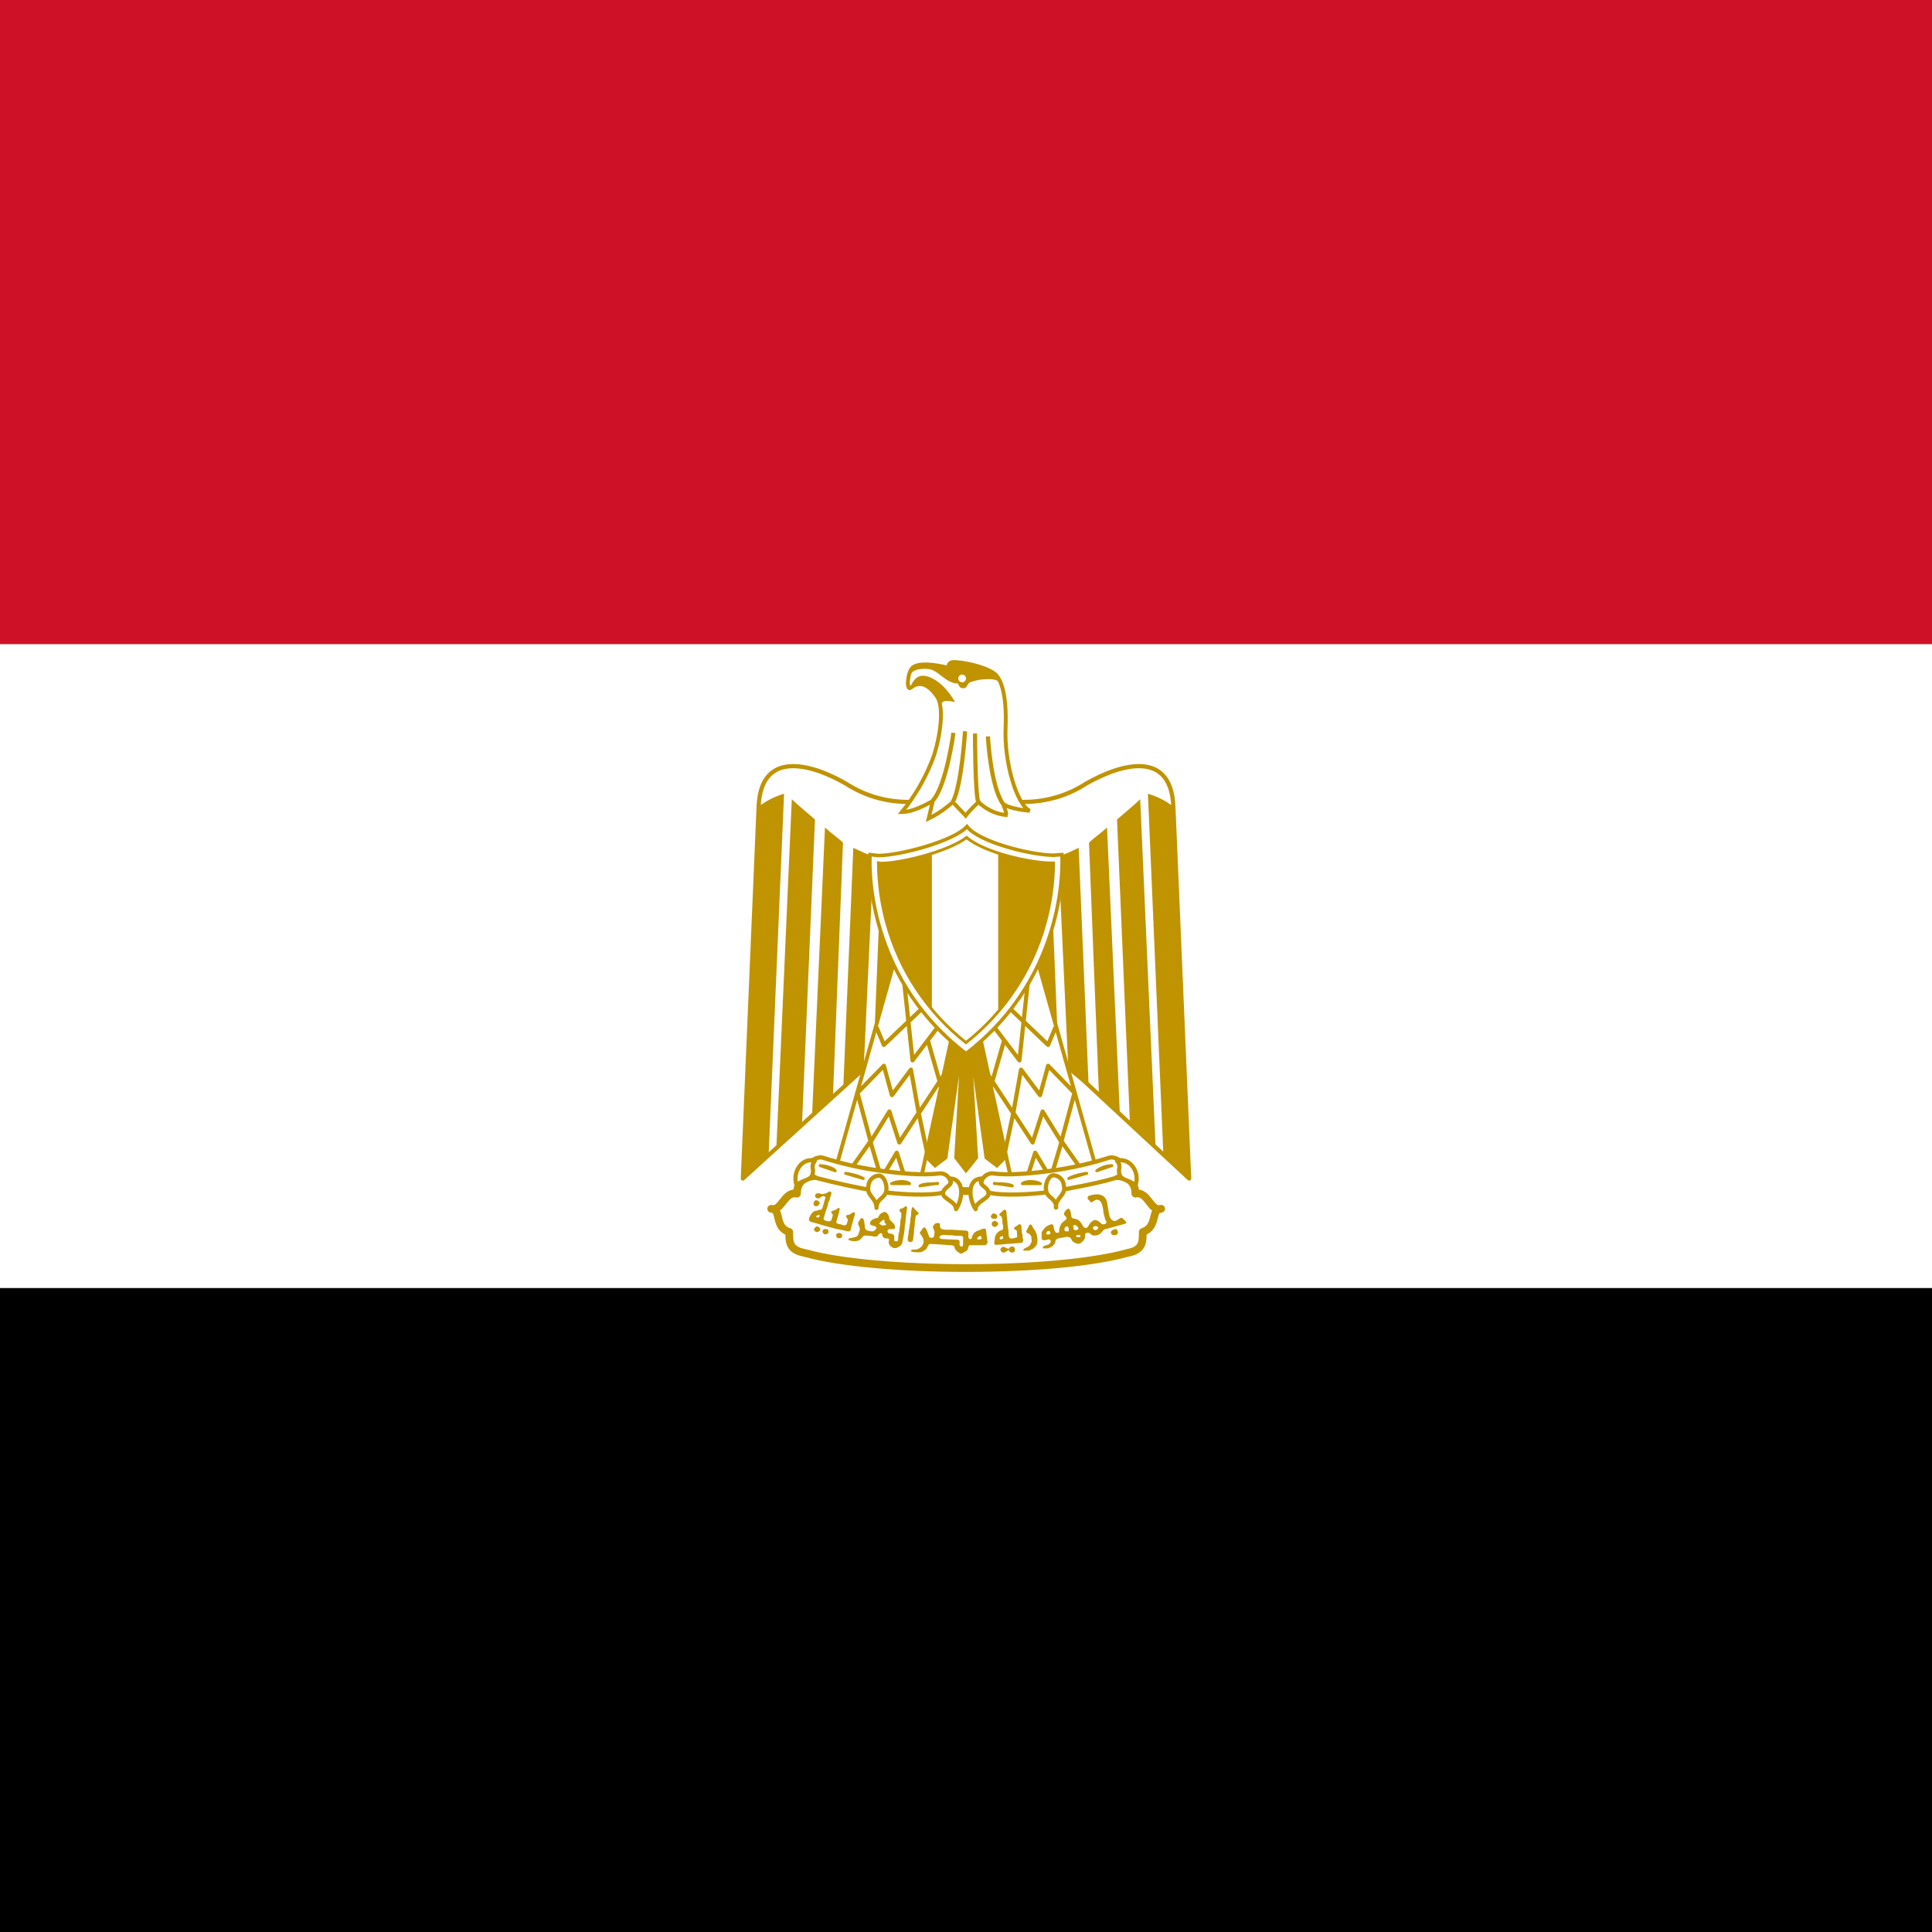
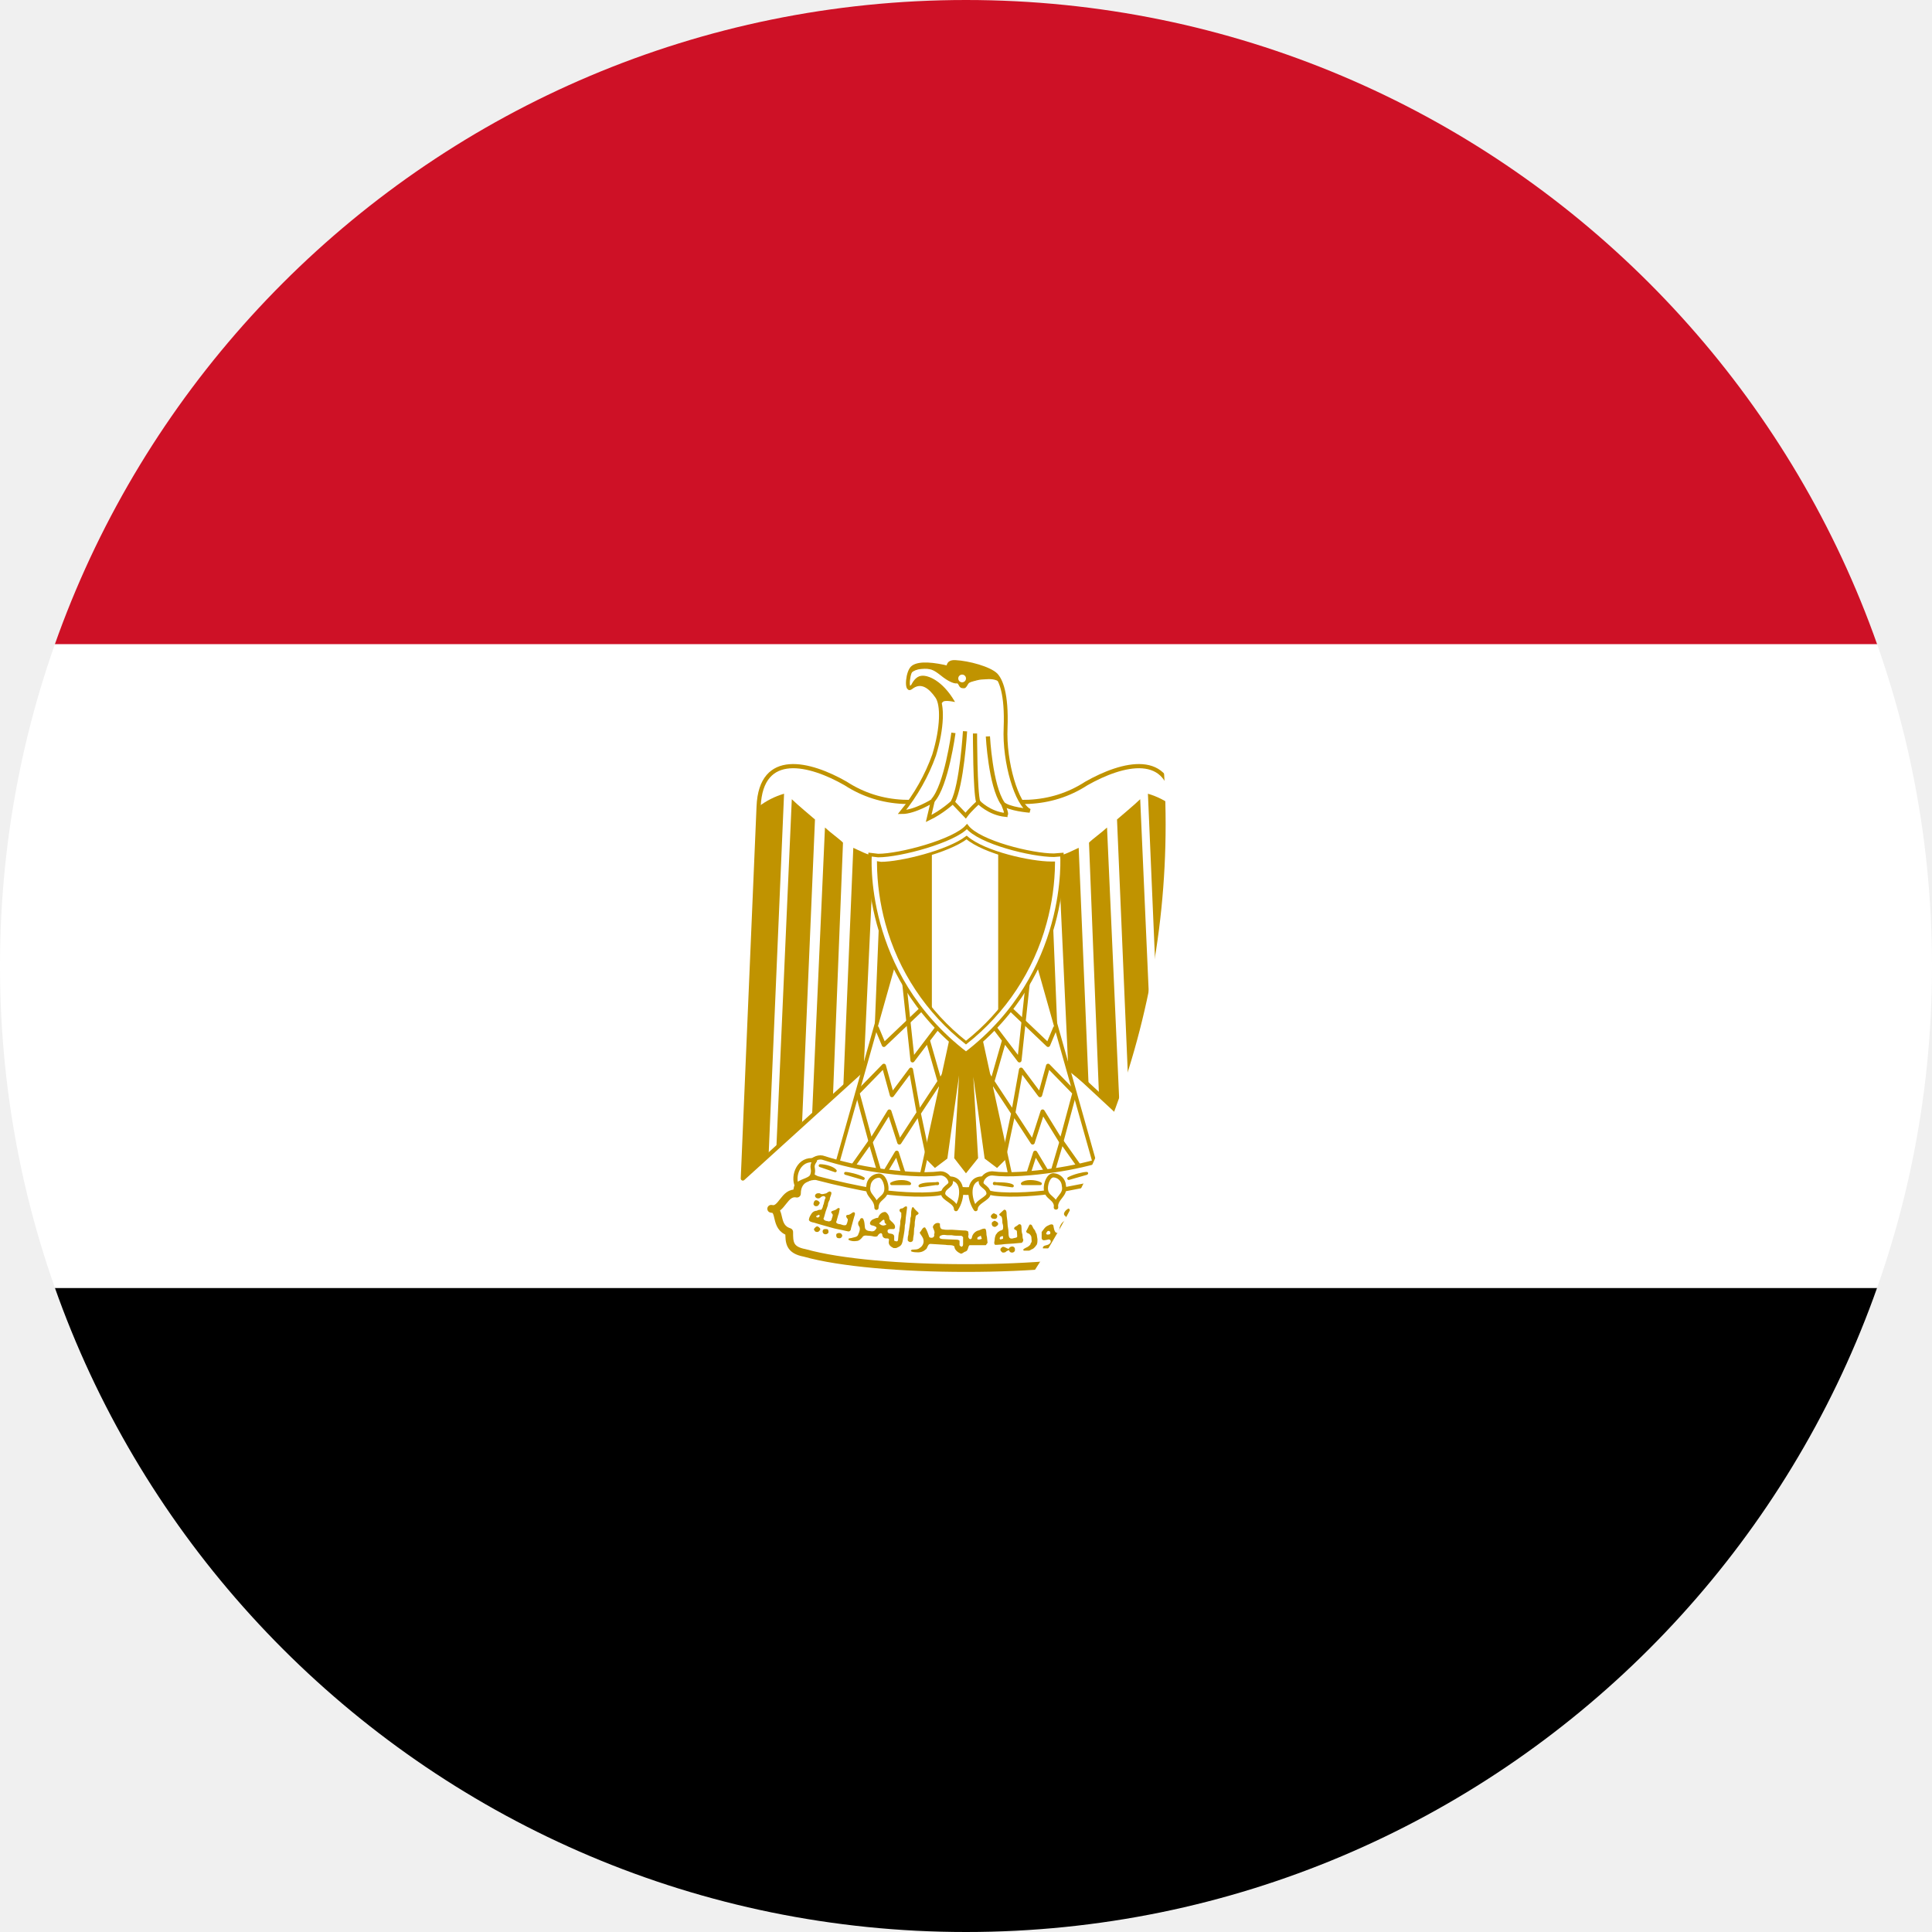
<svg xmlns="http://www.w3.org/2000/svg" xmlns:xlink="http://www.w3.org/1999/xlink" viewBox="0 0 512 512">
-   <path d="M0 341.3h512V512H0z" />
-   <path fill="#fff" d="M0 170.7h512v170.6H0z" />
-   <path fill="#ce1126" d="M0 0h512v170.7H0z" />
-   <g fill="#fff" stroke="#c09300" transform="translate(-128) scale(.85333)">
+   <path d="M0 341.3h512V512H0z" mask="url(#a)" />
+   <path fill="#fff" d="M0 170.7h512v170.6H0z" mask="url(#a)" />
+   <path fill="#ce1126" d="M0 0h512v170.7H0z" mask="url(#a)" />
+   <g fill="#fff" stroke="#c09300" mask="url(#a)" transform="translate(-128) scale(.85333)">
    <path stroke-linejoin="round" stroke-width="1.3" d="m450.8 302.4 68.5 63.6-4.9-115.5c-.7-17.5-15.9-13.5-27-7.2-11.1 7.2-24 7.2-37.4 2.5-13.5 4.7-26.3 4.7-37.4-2.5-11-6.3-26.3-10.3-27 7.2L380.7 366l70.1-63.6z" />
-     <path id="a" fill="#c09300" stroke="none" d="m393.5 246.5-4.8 112.3-8 7.2 4.9-115.5a24 24 0 0 1 7.9-4zm9.6 8-4 94-8 8.2 4.8-108.5c1.6 1.6 6.3 5.5 7.2 6.3zm8.7 7.2-3.1 78.4-6.5 6.3 4-89.4c1.6 1.5 4.8 3.8 5.6 4.7zm9.5 4-3.1 66.8-6.3 5.1 3.1-74.3c1.6.7 4.7 2.4 6.3 2.4zm8.8 0-2.3 55.7-6.5 6.3 2.5-61.3c1.5 0 5.6 0 6.3-.7z" />
-     <use xlink:href="#a" width="100%" height="100%" transform="matrix(-1 0 0 1 900 0)" />
+     <path id="b" fill="#c09300" stroke="none" d="m393.5 246.5-4.8 112.3-8 7.2 4.9-115.5a24 24 0 0 1 7.9-4zm9.6 8-4 94-8 8.2 4.8-108.5c1.6 1.6 6.3 5.5 7.2 6.3zm8.7 7.2-3.1 78.4-6.5 6.3 4-89.4c1.6 1.5 4.8 3.8 5.6 4.7zm9.5 4-3.1 66.8-6.3 5.1 3.1-74.3c1.6.7 4.7 2.4 6.3 2.4zm8.8 0-2.3 55.7-6.5 6.3 2.5-61.3c1.5 0 5.6 0 6.3-.7z" />
+     <use xlink:href="#b" width="100%" height="100%" transform="matrix(-1 0 0 1 900 0)" />
    <path fill="#c09300" stroke-width="1.1" d="m453.2 315 9.6 43.8-3.2 3.2-3.3-2.5-5.4-39 2.3 39-3.2 4-3.1-4 2.3-39-5.5 39-3.3 2.5-3.2-3.2 9.6-43.7h6.4z" />
-     <g id="b" fill="none" stroke-linejoin="round" stroke-width="1.3">
+     <g id="c" fill="none" stroke-linejoin="round" stroke-width="1.3">
      <path fill="#fff" stroke-width="1.2" d="m428.5 295.8-19.1 67.7 26.3 4 11.1-50.9-18.3-20.8z" />
      <path d="m422.2 319 2.3 5.5 12.4-11.8" />
      <path d="m430.8 305 2.6 24.3 7.9-10.4m-3.2 4 4.3 15m1.7-5.5-8.7 13.2m2.7 13.2-2.8-13.2-2.4-13.4-5.9 7.9-2.5-9.1-8.2 8.4 4.1 15.2 5.8-9.4 3.1 9.6 6-9.2" />
      <path d="m415 362 5.3-7.5 3.4 11.5 4.8-8 3.1 9.6" />
    </g>
-     <use xlink:href="#b" width="100%" height="100%" transform="matrix(-1 0 0 1 900 0)" />
+     <use xlink:href="#c" width="100%" height="100%" transform="matrix(-1 0 0 1 900 0)" />
    <g stroke-linecap="round" stroke-linejoin="round" stroke-width="1.3">
      <path stroke-width="2.4" d="M450 393.8c20 0 39-1.6 50.2-4.7 4.7-.9 4.7-3.3 4.7-6.5 4.8-1.6 2.4-7.2 5.7-7.2-3.4 1-4-5.5-8-4.7 0-5.6-5.7-6.3-10.4-4.7-9.5 3.1-26.3 3.9-42.2 3.9-16-.8-32.6-.8-42.2-4-4.7-1.5-10.3-.8-10.3 4.8-4-.8-4.7 5.6-8 4.7 3.3 0 .8 5.7 5.6 7.2 0 3.2 0 5.6 4.8 6.5 11 3.1 30.2 4.7 50.1 4.7z" />
      <path d="M422.9 363.5c6.4.9 13.6 1.6 19.2.9 3.2 0 5.5 5.5-.9 6.3-5.5.7-14.3 0-19-.8a231 231 0 0 1-18.4-4c-5.6-2.4-1.6-7 1.6-6.4a105.3 105.3 0 0 0 17.5 4zm54.2 0c-6.4.9-13.6 1.6-19 .9-3.4 0-5.7 5.5.7 6.3 5.6.7 14.3 0 19-.8 4-.8 12.8-2.3 18.4-4 5.6-2.4 1.6-7-1.6-6.4a105.2 105.2 0 0 1-17.5 4z" />
      <path d="M403 360.4c-4.8-.9-7 4.7-5.5 7.9.7-1.6 4-1.6 4.7-3.2.9-2.4-.7-2.4.9-4.7zm19.2 14.7c0-3.2 3.1-2.8 3.1-6 0-1.5-.8-4-2.4-4a3.4 3.4 0 0 0-3.2 3.2c-.7 3.1 2.5 3.6 2.5 6.8zm22.7-9.1c4.7 0 4.2 6.3 2 9.5 0-2.3-4-3.2-4-4.8 0-2.4 3.6-2.4 2-4.7zm52-5.6c4.9-.9 7.2 4.7 5.6 7.9-.7-1.6-4-1.6-4.7-3.2-.9-2.4.7-2.4-.9-4.7zM478 375c0-3.2-3.2-2.8-3.2-6 0-1.5.8-4 2.4-4a3.4 3.4 0 0 1 3.2 3.2c.7 3.1-2.5 3.6-2.5 6.8zm-23-9c-4.7 0-4.2 6.3-2 9.5 0-2.3 4-3.2 4-4.8 0-2.4-3.6-2.4-2-4.7z" />
      <path stroke-width=".9" d="M404.7 362c1.6 0 4 .7 4.7 1.6l-4.7-1.6zm7.9 2.4c.8 0 4 .7 5.5 1.6l-5.5-1.6zm28.6 3.2c-1.5 0-4.7 0-5.5.7l5.5-.8zm-8.7 0c-.9-.9-4-.9-5.6 0h5.6zm62.8-5.6a8 8 0 0 0-4.7 1.6l4.7-1.6zm-7.8 2.4c-1 0-4 .7-5.6 1.6l5.6-1.6zm-28.7 3.2c1.5 0 4.7 0 5.6.7l-5.6-.8zm8.7 0c.9-.9 4-.9 5.6 0h-5.6z" />
      <g fill="#c09300" stroke="none">
        <path d="M403.3 374.6c-.5-.1-.8-.6-.6-1 .1-.7.6-1 1-.8.4 0 .9.6.9.8l-.4.7-.2.1c0 .2-.4.2-.7.2zm55 3.9c-.2 0-.6-.5-.6-.7 0-.4.6-1 1-1l.8.4c.3.3.3.9-.1 1.2-.2.2-.8.2-1.1 0zm.3 2.5c-.4-.2-.5-.4-.6-.8 0-.5 0-.6.5-.9l.4-.2.4.2c.4.2.7.4.7.8 0 .3-.3.6-.7.8-.3.2-.4.2-.7 0z" />
        <path d="M407.8 370c-.4 0-.9.4-1.2.6-.6.1-1.4.5-2 0-.6-.1-1.4 0-1.5.8.1.7 1 1 1.6.6.4-.5 1.5-.9 1.7 0-.5.8-.4 1.7-.8 2.4 0 .5-.3.9-.5 1.3-.5 0-1 0-1.4.3a2 2 0 0 0-1.6.8c-.4.6-.8 1.2-.9 2 .1.6 1 .8 1.6.9l2 .6 3.2.9c1.6.5 3.2.7 4.8 1.1l.5.1c.7.2 1-.5 1-1l1-3.6c.2-.5.5-1.5-.4-1.3-.5.3-1 .8-1.6.8-.9 0-.4 1 0 1.3 0 .6-.2 1.3-.5 1.8-.6.3-1.2 0-1.8-.2-.5 0-1.7-.3-1.2-1l.5-1.8c.3-.6.3-1.3.5-2-.4-.7-1 .3-1.5.4-.4.2-1.6.3-1 1 .6.4.2 1.1 0 1.7 0 .7-.8 1-1.4.7-.6 0-1.5-.5-1-1.1l.5-1.8.7-2c0-.7.3-1.2.6-1.8 0-.7.5-1.3.5-2 0-.3-.2-.4-.4-.4zm-3.7 7.3a.3.3 0 0 1 .3 0c.2.2.2.4 0 .6l-.3.2c-.5 0-.6-.1-.6-.3 0-.1 0-.2.3-.3a1.4 1.4 0 0 1 .4-.2zm-1 5c-.5-.4-.4-.7.3-1.3.4-.2.5-.2.9.1.6.5.6.8 0 1.3-.2.2-.3.2-.5.2-.3 0-.4 0-.7-.2zm3 1a.9.9 0 0 1-.6-1.1c.2-.4.3-.5.9-.5.7 0 .8.1.9.7 0 .4 0 .5-.3.7a1 1 0 0 1-.8.2zm89.2 0c-.2-.1-.3-.2-.3-.5 0-.4.2-.7.8-.9.6-.3 1-.3 1.2.2.3.6.3.8-.1 1.2-.2.3-.3.3-.8.3s-.6 0-.8-.2zm-85 1.2c-.4 0-.6-.4-.6-.8 0-.3 0-.4.2-.6l.6-.2.6.1c.5.4.6.8.3 1.2-.3.4-.6.4-1.2.3zm21.8 1-.2-.3c0-.6 0-1.1.2-1.7.1-.5 0-1 .2-1.5l.4-2.8c0-.5 0-1 .2-1.4.1-.8 0-1.5.2-2.2 0-.3.3-1 .6-.6.4.6.9 1 1.4 1.5.4.3 0 .7-.3.8-.4.1-.5.6-.5 1l-.2 1.2c0 .7 0 1.3-.2 2l-.1 1.8-.2 1.2c0 .4 0 .9-.4 1.1-.3.2-.8.2-1-.1zm29.7-9.8-1.3 1.2c-.6.5.5.7.6 1.1.2.6.2 1.2.2 1.8.2.6.3 1.1.2 1.7 0 .7-.8.5-1.2.9-.5.2-.7.7-1 1a4.2 4.2 0 0 0-.4 1.6c0 .5-.3 1 0 1.4l.1.2h.5l1.5-.1c1.2-.2 2.5-.2 3.7-.3l2.2-.2c.6.1.9-.5.9-1-.4-.7-.1-1.4-.4-2-.2-.8-.1-1.5-.2-2.2 0-.6-.7-.8-1-.4-.4.4-1 .5-1.2.9-.3.6.6.6.8 1l.1 1.5c.1.6-.5.6-1 .7-.5.2-1.2.3-1.5-.3-.2-.5-.2-1-.2-1.5 0-1-.3-1.8-.3-2.7 0-1-.3-2.1-.3-3.2 0-.5-.1-1.2-.8-1.1zm-.6 8.2h.3v.8l-.3.1a3.3 3.3 0 0 1-.4.1 2.5 2.5 0 0 1-.2 0c-.2-.2-.2-.5.1-.8l.5-.2zm-30-9.2c-.3 0-.8.7-1.2.6-.9.1-.8 1-.1 1.3v.8c.1.8-.4 1.5-.3 2.3 0 .8-.3 1.7-.3 2.6-.3.9-.3 1.8-.4 2.7-.1.8-.7.5-1.2.3v-1c.1-.9-.5-1.1-1.2-1.2-.7 0-1-.5-.8-1.1.3-.4 1-.3 1.5-.3 1 .2.9-1.1.4-1.6-.4-.6-1.2-1-1.4-1.6 0-.8-.5-1.7-1.2-2.1-1.1-.1-2 .8-2.3 1.8-.5 0-1 .2-1.4.4-.7.2-1.7 1.4-.7 1.9.5.1 2.2.5 1.4 1.2-.4.8-1.2.8-1.9.6-.7 0-1.5-.4-1.5-1.2-.1-.8-.1-1.6-.4-2.3-.2-.8-1.1-.6-1.2.2-.7.5-.6 1.4-.1 2 .3.7 0 1.6-.3 2.2-.2 1-1.2 1-1.9 1.2-.3.2-1.6 0-1.1.7a4 4 0 0 0 2.4.3c.8 0 1.5-.7 2-1.4.5-.5 1.4-.2 2.2-.2.7 0 1.5.5 2.3.1.2-.5 1.2-1.5 1.5-.5 0 .9.7 1.3 1.5 1.2.9 0 .5.6.5 1.2 0 .9.7 1.4 1.5 1.8h.8c.7-.3 1.5-.6 1.8-1.4.3-.7.3-1.5.5-2.2.2-1.1.4-2.3.4-3.4.3-1 .2-2.1.4-3.2l.3-2.3c0-.5-.2-.5-.5-.4zm-6.7 4.1c.1 0 .2.2.2.5 0 .4.2.7.5.8v.3l-.8.2c-.5 0-.9-.2-1.2-.5l-.2-.2.3-.2.5-.5c.3-.3.5-.4.7-.4zm66-7.9a8.4 8.4 0 0 0-1.7.3c-1 0-1.5 1-.5 1.6.6 1.5 1.5-.4 2.5-.2 1.4.2 1.5 1.8 1.8 3 0 1.1.4 2.2.7 3.3 1 1.1-.7 1.8-1.4 1-.6-.7-2-1.5-2.7-.6-.9.4-1 1.6-1.7 2-1.2.3-1.3-1.2-2-1.8-.6-.9-1.7-1-2.6-1.2-.4-.9-.2-2.4-1-3-.8.3-2.2 1.7-1 2.4 1 1-.5 1.4-1 2-.8.9-1 2-1 3-1.3.7-1.5-.8-1.7-1.7 0-1.1-1-.8-1.7-.4-1 .4-1.4 1.3-2 2v2c.2.9 1.2.5 1.8.4 1-.4 1.4.7.6 1.3-.6.6-2.2.3-2 1.4h1.6c1-.3 2.2-1.1 2.3-2.3.2-1 1.7-.9 2.5-1.1 1-.3 2.3-.4 2.6 1 .7.7 2.2 1.5 3 .5a2.4 2.4 0 0 0 1.1-2.3c-.1-.8 1.3-.8 1.7-.3.5.8 2.1.6 2.9 0 .8-.5 1-1.6 2.2-1.6l5.4-1.5c1.4-.3-.2-1.2-.6-1.8-1-.5-2 1.7-3.2.6-1-.7-.9-2-1.2-3.1-.3-1.4-.2-3-1.2-4-.6-.7-1.6-.9-2.5-.9zm-6.8 9.5c.1 0 .3 0 .5.2.4.2.7.6.7 1 0 .2 0 .2-.3.3l-.5.2c-.2 0-.7-.3-.7-.5v-.4c-.2-.4-.2-.4 0-.6l.3-.2zm6.5.4c.4 0 .6 0 .8.3.1.4 0 .6-.4.8l-.5.2-.4-.3c-.2-.1-.3-.2-.3-.4 0-.3.4-.6.8-.7zm-9 0c.2 0 .3 0 .4.2.2.2.3.3.3.6v.6c0 .3 0 .2-.6.2s-.7 0-.7-.6c0-.4 0-.5.3-.7.1-.2.3-.2.4-.2zm-5.4 1.5a.6.6 0 0 1 .4.4c0 .3 0 .5-.2.6-.3.1-.8.2-1 0a.6.6 0 0 1 0-.1c-.2-.1-.2-.2 0-.3v-.1l.2-.3a.5.5 0 0 1 .6-.2zm9.2 1.2.5.1v.6h-1.2l-.1-.2c0-.2 0-.3.2-.4l.6-.1zm-17.1 4.8c-.1 0-.3-.1-.1-.2.1-.3.5-.4.8-.6a3.4 3.4 0 0 0 1.4-1c0-.4.4-.6.4-1l-.1-1.4a1.8 1.8 0 0 0-.8-1c-.3-.1-.7-.2-.8-.6 0-.3.3-.6.4-.9l.6-1.2c.3-.3.7 0 .8.2l.5 1c.3.3.5.6.6 1 .2.4.4.7.4 1l.2 1.3c0 .5 0 1.1-.2 1.6l-.6.8c-.3.3-.6.6-1 .7-.3.1-.5.4-.9.4H468l-.1-.1zm-6.9.4c-.2-.2-.3-.3-.3-.6s0-.3.3-.6c.4-.4.6-.4 1.4 0 .7.4 1 .4 1 .1.1-.2.5-.5 1-.5a.8.8 0 0 1 .5.2c.2.2.3.3.3.7 0 .5 0 .5-.3.8-.3.2-.3.2-.7.2a.9.9 0 0 1-.8-.6c0-.2 0-.3-.2-.1l-.2.1c-.2 0-.6.3-.8.5l-.5.1c-.4 0-.4 0-.7-.3zm-19.8-8.9c-.7 0-1.4.6-1.5 1.3.2.7.8 1.5.4 2.2.3 1-.8 1.4-1.5.9-.4-1-.6-2-1.3-3-.8-.2-1.1 1.1-1.7 1.6.3.7 1.1 1.4 1.2 2.3.2 1-.4 2-1.1 2.4-.7.7-1.7.5-2.5.6-1 .6.7.8 1.2.8 1 .1 2.1 0 3-.8.7-.3.6-1.7 1.5-1.8l4.8.3c.8.2 2.1-.1 2.7.5 0 1 1 1.8 1.9 2.2.5.2 1-.5 1.5-.6 1-.3.7-1.5 1.3-2h5c.2 0 .3-.5.6-.7l-.2-1.9c-.3-.8 0-1.8-.5-2.5-.9-.2-1.6.5-2.4.6-1 .4-1.7 1.3-1.8 2.3-.5.9-1.4-.2-1-1l-.1-1c-.5-.5-1.4-.3-2.1-.4l-3-.2c-1 0-1.9.1-2.7-.1-1 0-1-1-1-1.8a1 1 0 0 0-.7-.2zm2 3.7 1 .1h1.3c1 .2 2 .2 3 .2.2 0 .4.2.6.4v2c0 .3 0 .7-.2.8a.7.7 0 0 1-.2.2 1 1 0 0 1-.7-.5v-1.4a1.3 1.3 0 0 0-.7-.3l-2.6-.1-2-.1c-.3-.1-.7 0-.9-.4-.2-.2.1-.6.4-.7a2.3 2.3 0 0 1 1-.2zm11.3.3c.1 0 .2 0 .2.3l.2.5c0 .1 0 .2-.2.2-.5.2-1 .2-1.2 0 0-.1 0-.5.2-.6l.8-.4z" />
      </g>
    </g>
    <path stroke-width="1.1" d="M450 327.2c32.6-25 29.8-61.8 29.8-61.8l-2.5.2c-6.9 0-23.2-4-27-8.9-4 4.5-20.8 9-27.6 9l-2.5-.3s-2.9 36.7 29.8 61.8z" />
    <path stroke-width=".9" d="M477.2 268h-.8c-6.2 0-20.6-3.1-26.2-7.9-5.8 4.4-20.5 8-26.6 8a4.7 4.7 0 0 1-.8-.1 73.1 73.1 0 0 0 2.6 18.7 71 71 0 0 0 24.6 37.1 71.2 71.2 0 0 0 24.6-37.2 73.1 73.1 0 0 0 2.6-18.6z" />
    <path fill="#c09300" stroke="none" d="M439.4 265a62.2 62.2 0 0 1-16.6 3l.1 4.1a72.8 72.8 0 0 0 2.5 14.5 71 71 0 0 0 14 26.8V265zm20.6 0v49.2a71.1 71.1 0 0 0 14.6-27.6 73 73 0 0 0 2.5-14.5l.1-4h-.8c-3.8 0-10.4-1.2-16.4-3.2z" />
    <g stroke-width="1.3">
      <path stroke-width="1.2" d="M462.3 253c.7.1-.9-3.5-.9-3.5 1.8 1.8 8.4 2.3 8.4 2.3-4-1.8-8-15.1-7.5-25.8.4-10.6-1.5-14.8-3-16.4-2-2-8.5-3.8-12.7-4-2.5-.1-2 1.8-2 1.8-4.5-1.1-9-1.6-11-.2-1.8 1.2-2.2 7.5-.8 6.4 3.3-2.7 6.2-.2 8.2 2.7 1.8 2.5 1.7 9.7-.9 18.2a60 60 0 0 1-10 17.7c4 0 9.6-3.5 9.6-3.5l-1.3 5.5c4.2-2 7.5-5.1 7.5-5.1l4 4.2c1.3-1.8 4-4.2 4-4.2s3.3 3.5 8.4 4z" />
      <path fill="none" d="M446.1 227.6s-2.2 16.4-6.4 21m10-21.5s-1 16.7-3.8 22m6.9-21.3s0 18.2 1 21.3m3-20.4s.8 15.3 4.6 20.8" />
      <path fill="#c09300" stroke-width=".3" d="M442 219.6a8 8 0 0 0-1-3.3c-2-3-4.9-5.4-8.2-2.7 0 0 1.1-3.5 3.6-3.6 1.8-.1 6.1 1.4 9.9 7.8 0 0-2.8-.6-3.5 0-1.2 1-.7 1.8-.7 1.8z" />
      <path fill="#c09300" stroke-width=".3" d="M432.4 209.3c.3-1 .7-1.8 1.3-2.1 2-1.4 6.4-1 10.9.2 0 0-.4-1.9 2-1.8 4.2.2 10.6 2 12.6 4a7.9 7.9 0 0 1 1.5 2.4c-1-1.4-3.8-1.3-4.5-1.2-1 .1-1.7 0-3.1.4-.7.2-1.7.4-2.3.8-.4.4-.8 1.6-1.4 1.6-1 0-1-.2-1.3-.5-.3-.5-.5-1.1-.9-1-1 .1-2.8-.7-5-2.5-2.3-1.8-3.2-2.2-6-2-3 .2-3.8 1.9-3.8 1.9v-.2z" />
      <circle cx="448.8" cy="210.7" r="1.2" stroke="none" />
    </g>
  </g>
+   <mask id="a">
+     <circle cx="256" cy="256" r="256" fill="#fff" />
+   </mask>
</svg>
